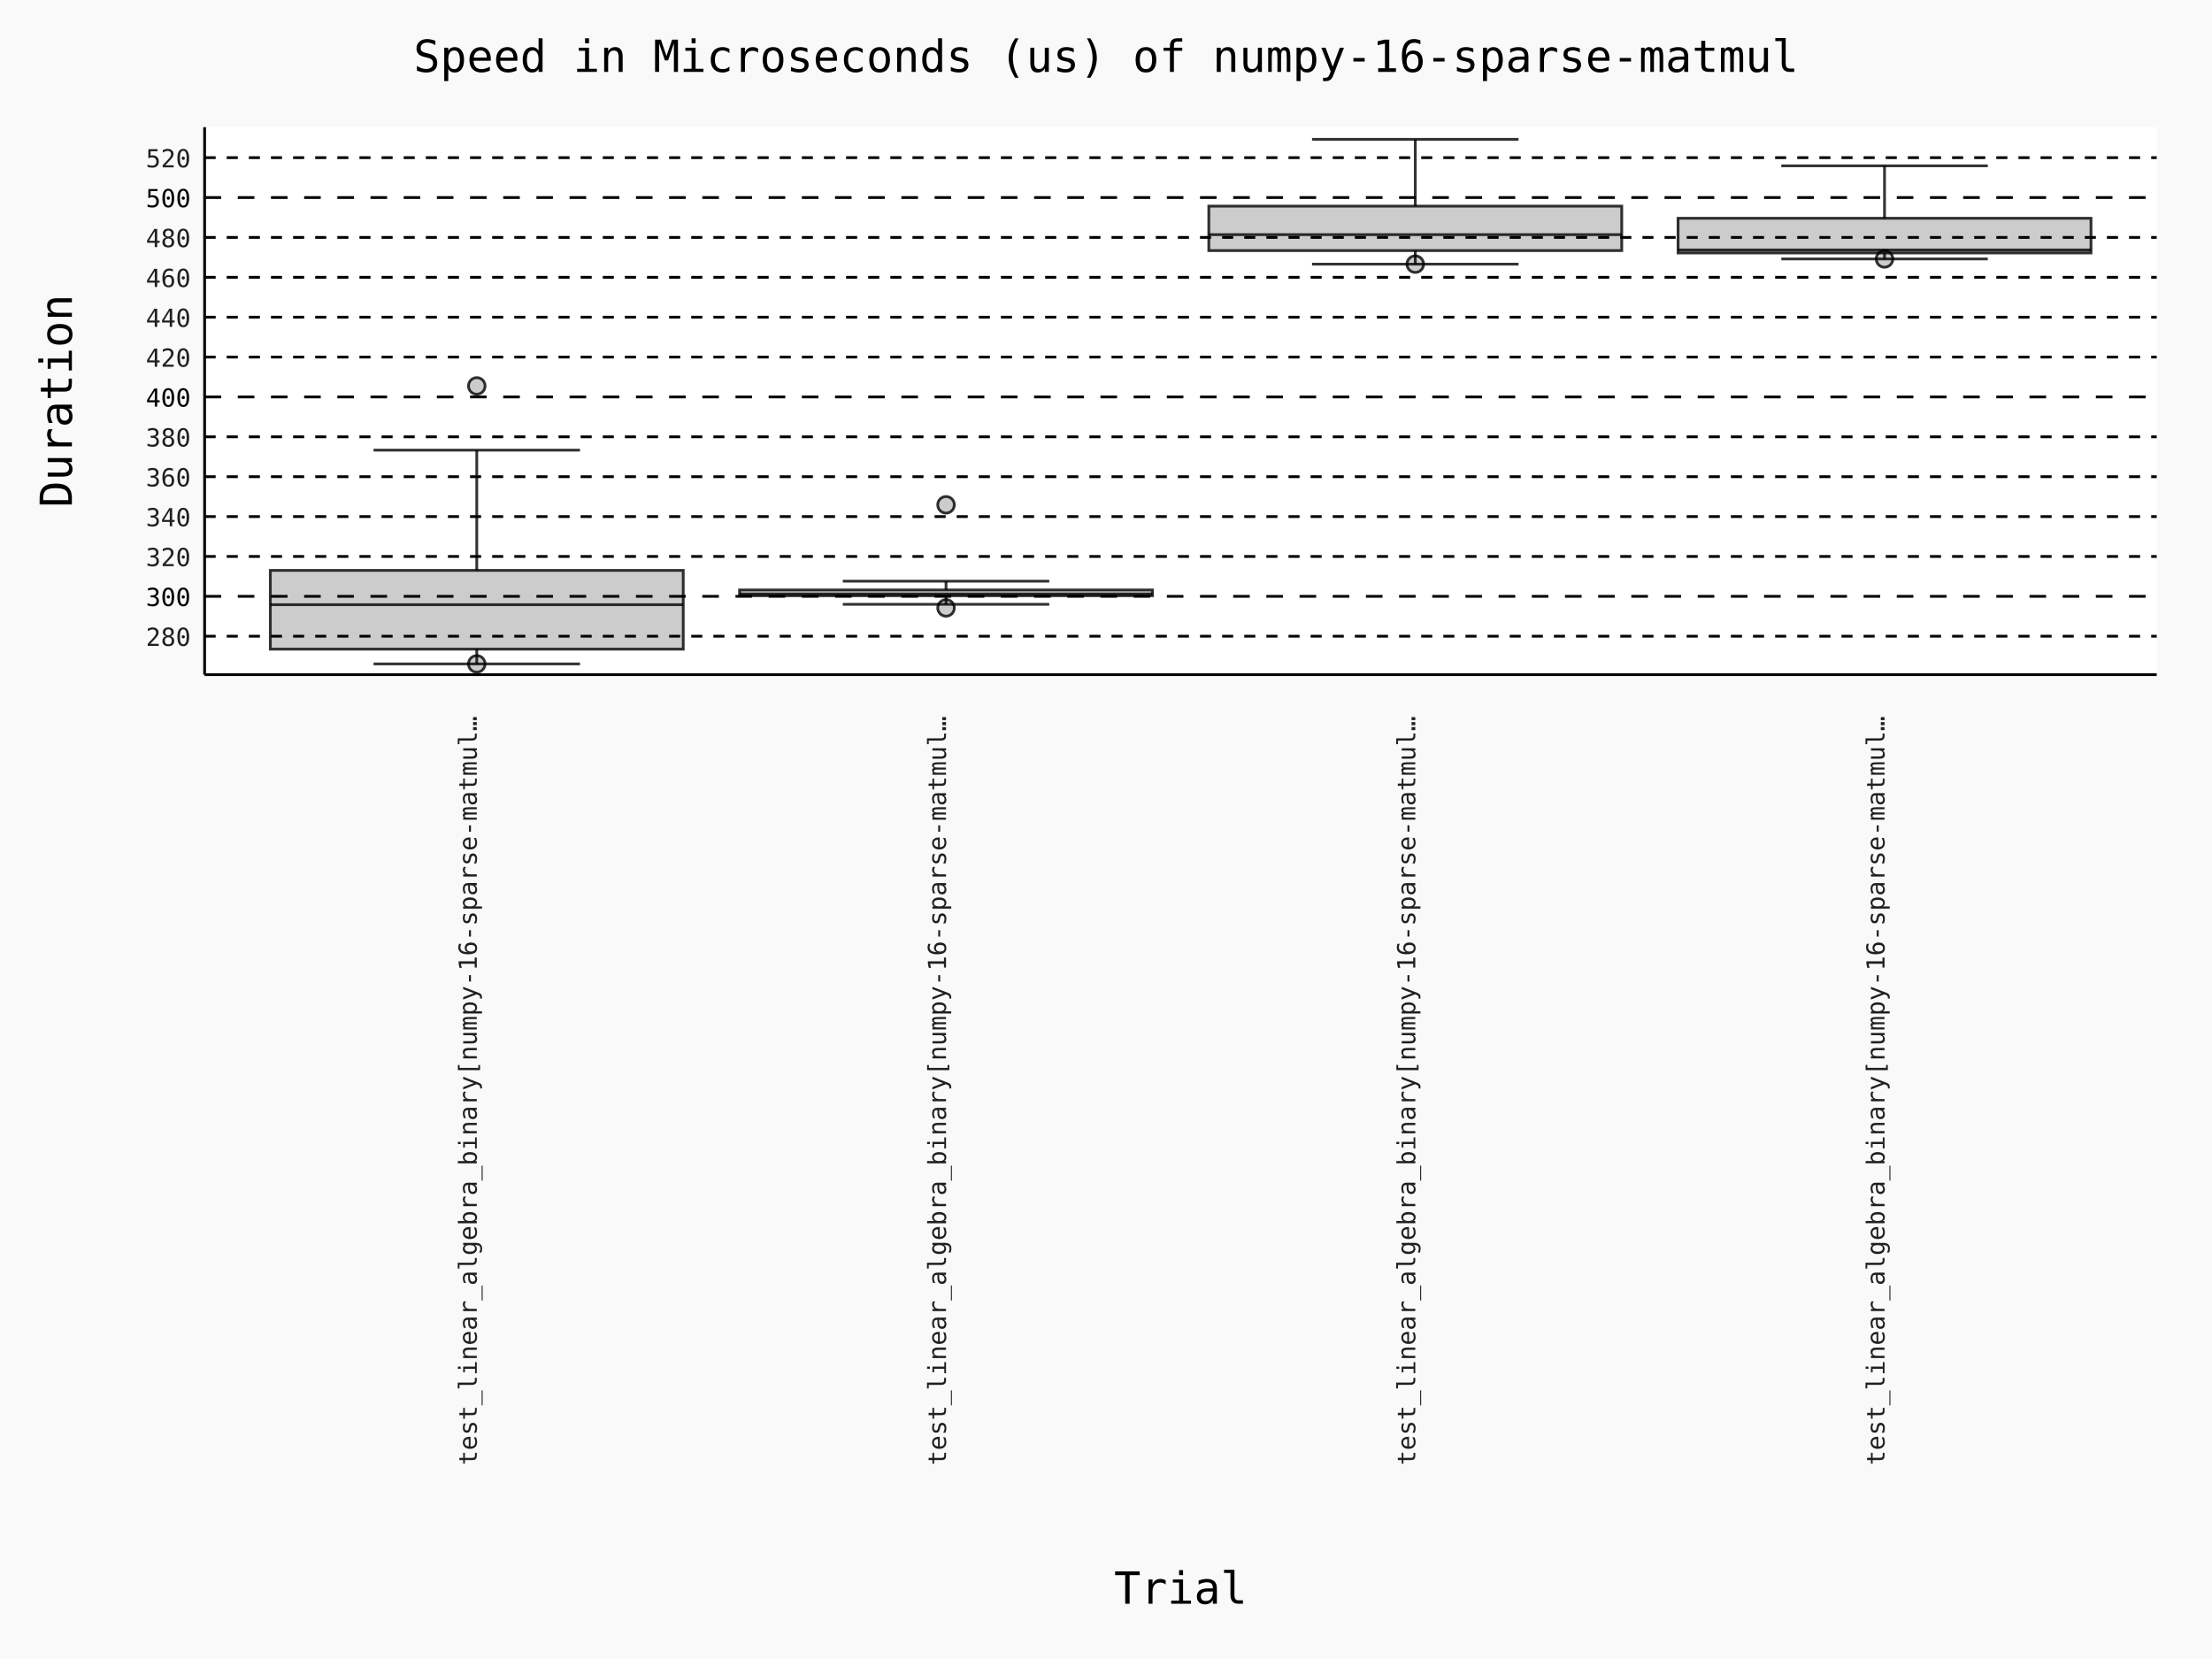
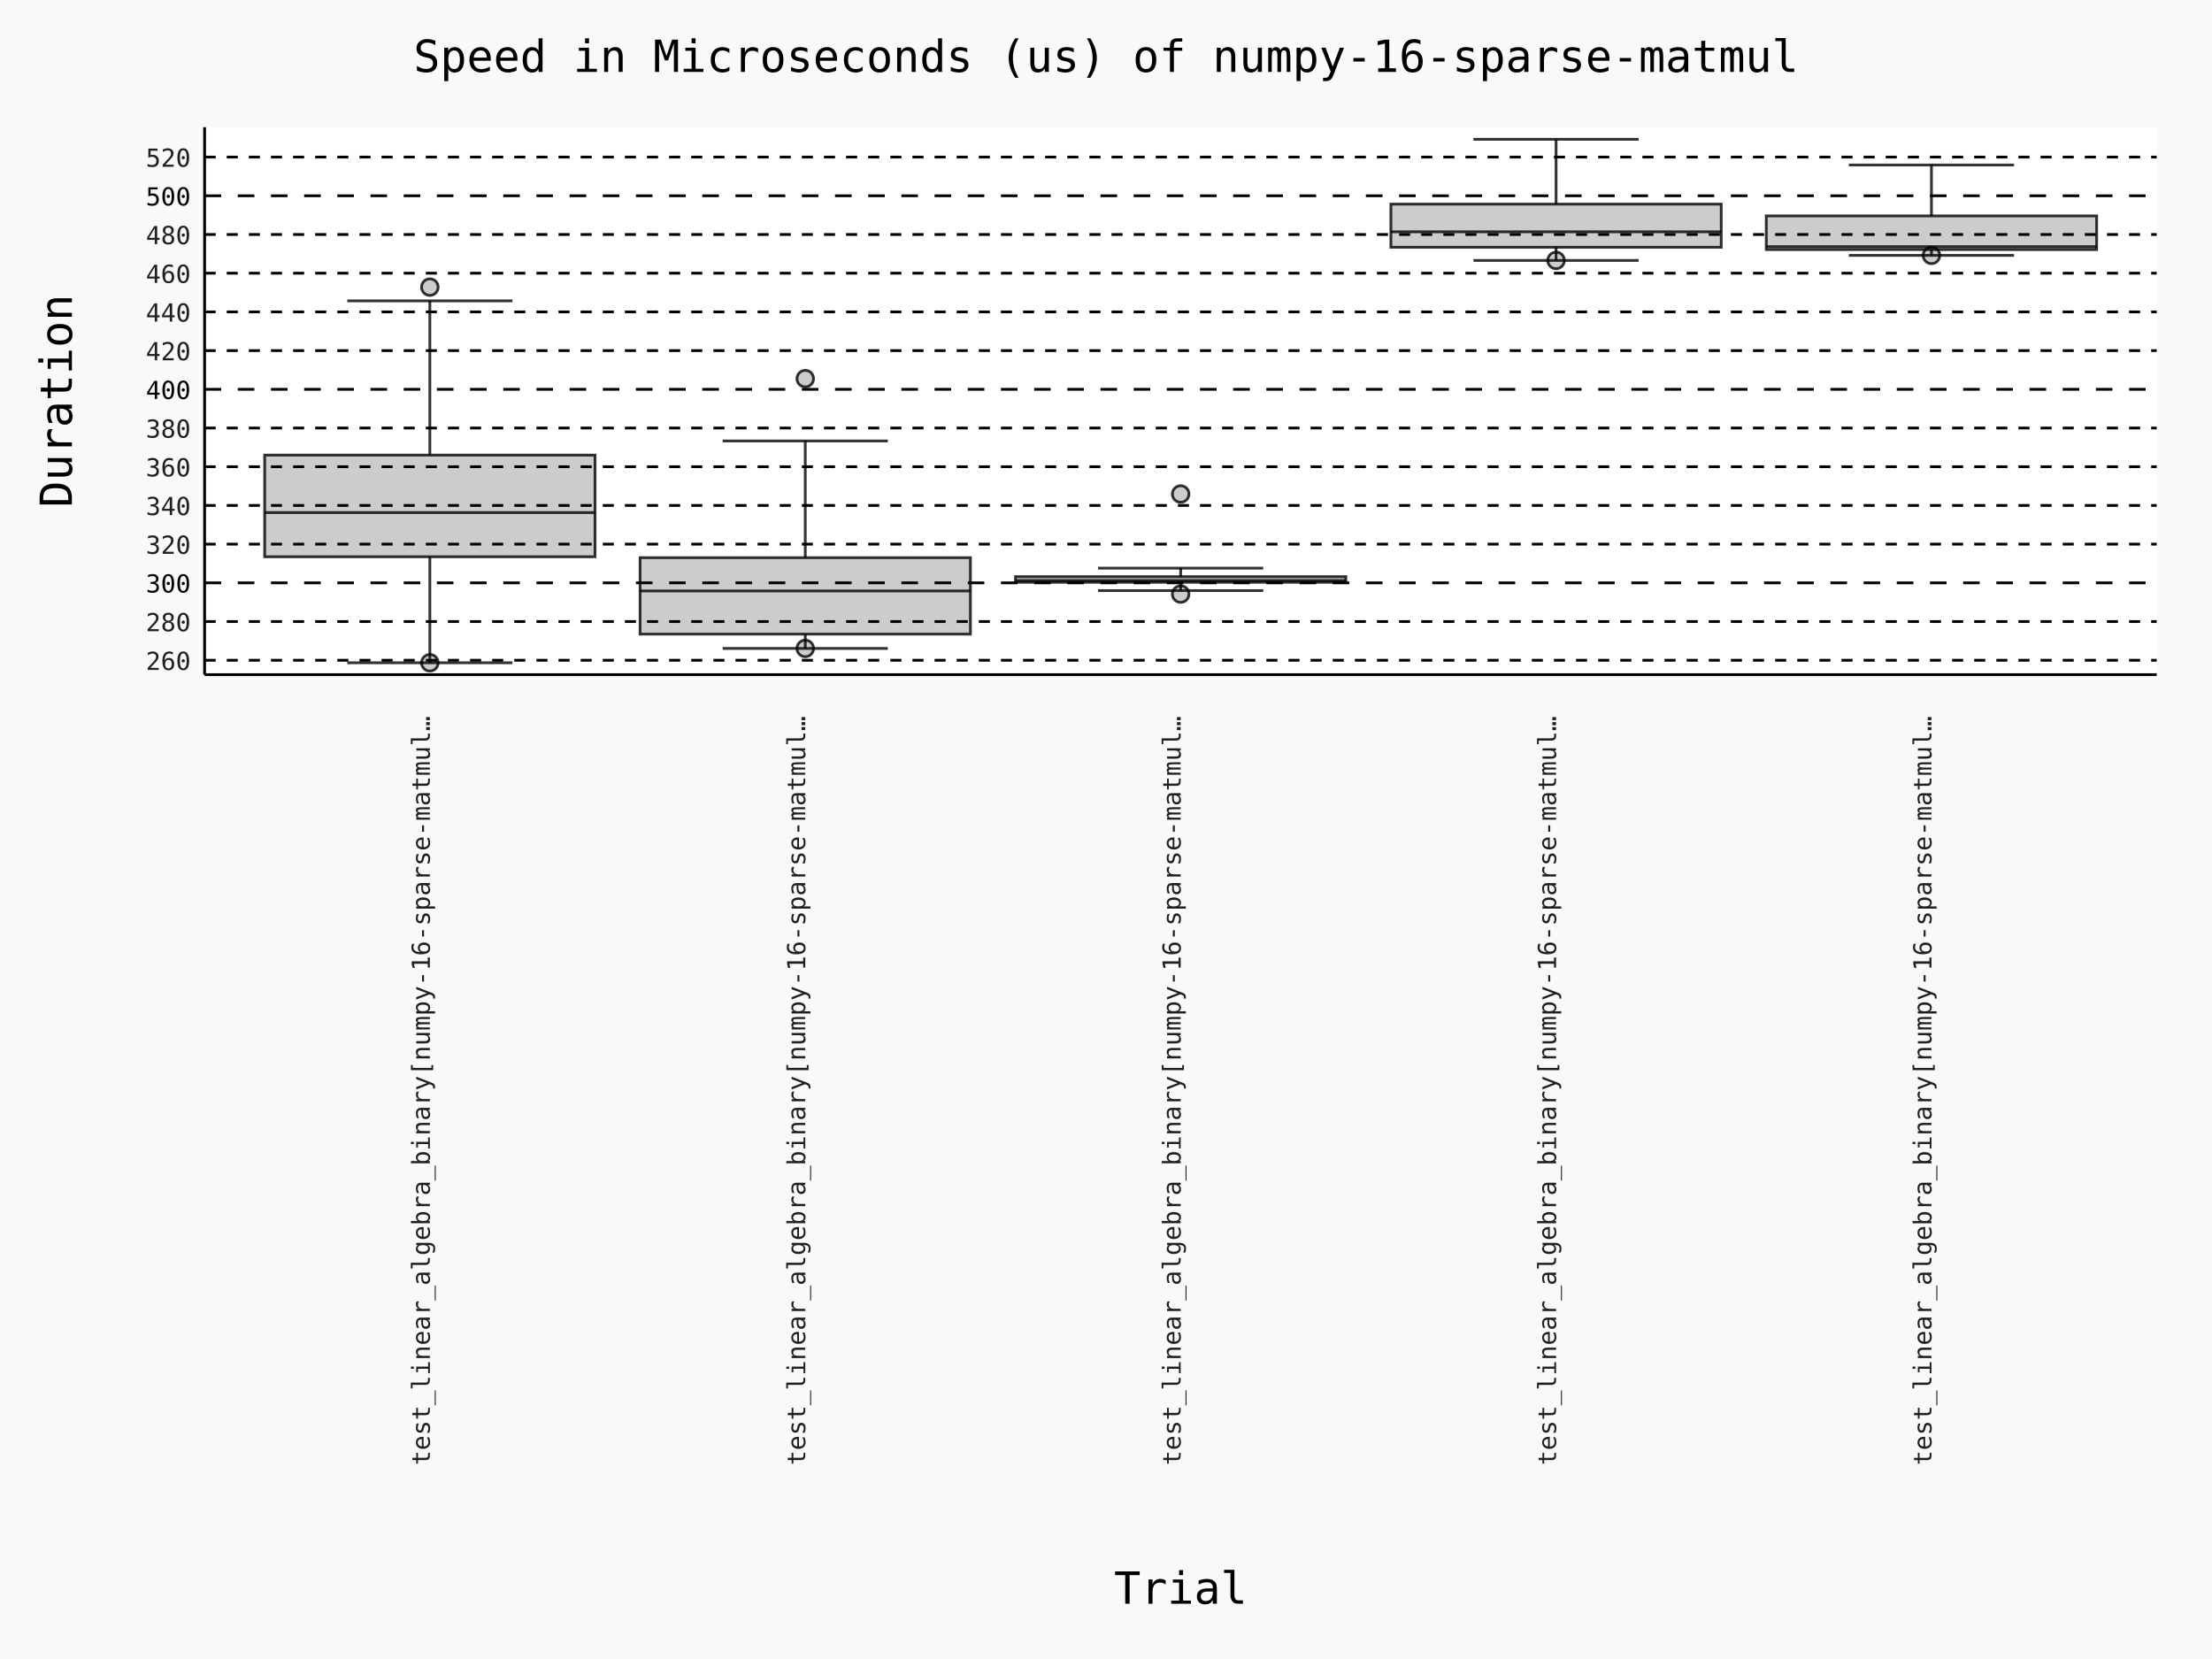
- <svg xmlns="http://www.w3.org/2000/svg" id="chart-6756fa02-0b34-4832-a4de-61869c123d2d" class="pygal-chart" viewBox="0 0 800 600">
+ <svg xmlns="http://www.w3.org/2000/svg" id="chart-9585250b-1cc8-4f25-856e-4c60c0c4bf2e" class="pygal-chart" viewBox="0 0 800 600">
  <defs>
-     <style type="text/css">#chart-6756fa02-0b34-4832-a4de-61869c123d2d{-webkit-user-select:none;-webkit-font-smoothing:antialiased;font-family:Consolas,"Deja Vu Sans Mono","Bitstream Vera Sans Mono","Courier New",monospace}#chart-6756fa02-0b34-4832-a4de-61869c123d2d .title{font-family:Consolas,"Deja Vu Sans Mono","Bitstream Vera Sans Mono","Courier New",monospace;font-size:16px}#chart-6756fa02-0b34-4832-a4de-61869c123d2d .legends .legend text{font-family:Consolas,"Deja Vu Sans Mono","Bitstream Vera Sans Mono","Courier New",monospace;font-size:14px}#chart-6756fa02-0b34-4832-a4de-61869c123d2d .axis text{font-family:Consolas,"Deja Vu Sans Mono","Bitstream Vera Sans Mono","Courier New",monospace;font-size:10px}#chart-6756fa02-0b34-4832-a4de-61869c123d2d .axis text.major{font-family:Consolas,"Deja Vu Sans Mono","Bitstream Vera Sans Mono","Courier New",monospace;font-size:10px}#chart-6756fa02-0b34-4832-a4de-61869c123d2d .text-overlay text.value{font-family:Consolas,"Deja Vu Sans Mono","Bitstream Vera Sans Mono","Courier New",monospace;font-size:16px}#chart-6756fa02-0b34-4832-a4de-61869c123d2d .text-overlay text.label{font-family:Consolas,"Deja Vu Sans Mono","Bitstream Vera Sans Mono","Courier New",monospace;font-size:10px}#chart-6756fa02-0b34-4832-a4de-61869c123d2d .tooltip{font-family:Consolas,"Deja Vu Sans Mono","Bitstream Vera Sans Mono","Courier New",monospace;font-size:14px}#chart-6756fa02-0b34-4832-a4de-61869c123d2d text.no_data{font-family:Consolas,"Deja Vu Sans Mono","Bitstream Vera Sans Mono","Courier New",monospace;font-size:64px}
- #chart-6756fa02-0b34-4832-a4de-61869c123d2d{background-color:rgba(249,249,249,1)}#chart-6756fa02-0b34-4832-a4de-61869c123d2d path,#chart-6756fa02-0b34-4832-a4de-61869c123d2d line,#chart-6756fa02-0b34-4832-a4de-61869c123d2d rect,#chart-6756fa02-0b34-4832-a4de-61869c123d2d circle{-webkit-transition:150ms;-moz-transition:150ms;transition:150ms}#chart-6756fa02-0b34-4832-a4de-61869c123d2d .graph &gt; .background{fill:rgba(249,249,249,1)}#chart-6756fa02-0b34-4832-a4de-61869c123d2d .plot &gt; .background{fill:rgba(255,255,255,1)}#chart-6756fa02-0b34-4832-a4de-61869c123d2d .graph{fill:rgba(0,0,0,.87)}#chart-6756fa02-0b34-4832-a4de-61869c123d2d text.no_data{fill:rgba(0,0,0,1)}#chart-6756fa02-0b34-4832-a4de-61869c123d2d .title{fill:rgba(0,0,0,1)}#chart-6756fa02-0b34-4832-a4de-61869c123d2d .legends .legend text{fill:rgba(0,0,0,.87)}#chart-6756fa02-0b34-4832-a4de-61869c123d2d .legends .legend:hover text{fill:rgba(0,0,0,1)}#chart-6756fa02-0b34-4832-a4de-61869c123d2d .axis .line{stroke:rgba(0,0,0,1)}#chart-6756fa02-0b34-4832-a4de-61869c123d2d .axis .guide.line{stroke:rgba(0,0,0,.54)}#chart-6756fa02-0b34-4832-a4de-61869c123d2d .axis .major.line{stroke:rgba(0,0,0,.87)}#chart-6756fa02-0b34-4832-a4de-61869c123d2d .axis text.major{fill:rgba(0,0,0,1)}#chart-6756fa02-0b34-4832-a4de-61869c123d2d .axis.y .guides:hover .guide.line,#chart-6756fa02-0b34-4832-a4de-61869c123d2d .line-graph .axis.x .guides:hover .guide.line,#chart-6756fa02-0b34-4832-a4de-61869c123d2d .stackedline-graph .axis.x .guides:hover .guide.line,#chart-6756fa02-0b34-4832-a4de-61869c123d2d .xy-graph .axis.x .guides:hover .guide.line{stroke:rgba(0,0,0,1)}#chart-6756fa02-0b34-4832-a4de-61869c123d2d .axis .guides:hover text{fill:rgba(0,0,0,1)}#chart-6756fa02-0b34-4832-a4de-61869c123d2d .reactive{fill-opacity:.7;stroke-opacity:.8;stroke-width:1}#chart-6756fa02-0b34-4832-a4de-61869c123d2d .ci{stroke:rgba(0,0,0,.87)}#chart-6756fa02-0b34-4832-a4de-61869c123d2d .reactive.active,#chart-6756fa02-0b34-4832-a4de-61869c123d2d .active .reactive{fill-opacity:.8;stroke-opacity:.9;stroke-width:4}#chart-6756fa02-0b34-4832-a4de-61869c123d2d .ci .reactive.active{stroke-width:1.5}#chart-6756fa02-0b34-4832-a4de-61869c123d2d .series text{fill:rgba(0,0,0,1)}#chart-6756fa02-0b34-4832-a4de-61869c123d2d .tooltip rect{fill:rgba(255,255,255,1);stroke:rgba(0,0,0,1);-webkit-transition:opacity 150ms;-moz-transition:opacity 150ms;transition:opacity 150ms}#chart-6756fa02-0b34-4832-a4de-61869c123d2d .tooltip .label{fill:rgba(0,0,0,.87)}#chart-6756fa02-0b34-4832-a4de-61869c123d2d .tooltip .label{fill:rgba(0,0,0,.87)}#chart-6756fa02-0b34-4832-a4de-61869c123d2d .tooltip .legend{font-size:.8em;fill:rgba(0,0,0,.54)}#chart-6756fa02-0b34-4832-a4de-61869c123d2d .tooltip .x_label{font-size:.6em;fill:rgba(0,0,0,1)}#chart-6756fa02-0b34-4832-a4de-61869c123d2d .tooltip .xlink{font-size:.5em;text-decoration:underline}#chart-6756fa02-0b34-4832-a4de-61869c123d2d .tooltip .value{font-size:1.5em}#chart-6756fa02-0b34-4832-a4de-61869c123d2d .bound{font-size:.5em}#chart-6756fa02-0b34-4832-a4de-61869c123d2d .max-value{font-size:.75em;fill:rgba(0,0,0,.54)}#chart-6756fa02-0b34-4832-a4de-61869c123d2d .map-element{fill:rgba(255,255,255,1);stroke:rgba(0,0,0,.54) !important}#chart-6756fa02-0b34-4832-a4de-61869c123d2d .map-element .reactive{fill-opacity:inherit;stroke-opacity:inherit}#chart-6756fa02-0b34-4832-a4de-61869c123d2d .color-0,#chart-6756fa02-0b34-4832-a4de-61869c123d2d .color-0 a:visited{stroke:#000000;fill:#000000}#chart-6756fa02-0b34-4832-a4de-61869c123d2d .color-1,#chart-6756fa02-0b34-4832-a4de-61869c123d2d .color-1 a:visited{stroke:#000000;fill:#000000}#chart-6756fa02-0b34-4832-a4de-61869c123d2d .color-2,#chart-6756fa02-0b34-4832-a4de-61869c123d2d .color-2 a:visited{stroke:#000000;fill:#000000}#chart-6756fa02-0b34-4832-a4de-61869c123d2d .color-3,#chart-6756fa02-0b34-4832-a4de-61869c123d2d .color-3 a:visited{stroke:#000000;fill:#000000}#chart-6756fa02-0b34-4832-a4de-61869c123d2d .text-overlay .color-0 text{fill:white}#chart-6756fa02-0b34-4832-a4de-61869c123d2d .text-overlay .color-1 text{fill:white}#chart-6756fa02-0b34-4832-a4de-61869c123d2d .text-overlay .color-2 text{fill:white}#chart-6756fa02-0b34-4832-a4de-61869c123d2d .text-overlay .color-3 text{fill:white}
- #chart-6756fa02-0b34-4832-a4de-61869c123d2d text.no_data{text-anchor:middle}#chart-6756fa02-0b34-4832-a4de-61869c123d2d .guide.line{fill:none}#chart-6756fa02-0b34-4832-a4de-61869c123d2d .centered{text-anchor:middle}#chart-6756fa02-0b34-4832-a4de-61869c123d2d .title{text-anchor:middle}#chart-6756fa02-0b34-4832-a4de-61869c123d2d .legends .legend text{fill-opacity:1}#chart-6756fa02-0b34-4832-a4de-61869c123d2d .axis.x text{text-anchor:middle}#chart-6756fa02-0b34-4832-a4de-61869c123d2d .axis.x:not(.web) text[transform]{text-anchor:start}#chart-6756fa02-0b34-4832-a4de-61869c123d2d .axis.x:not(.web) text[transform].backwards{text-anchor:end}#chart-6756fa02-0b34-4832-a4de-61869c123d2d .axis.y text{text-anchor:end}#chart-6756fa02-0b34-4832-a4de-61869c123d2d .axis.y text[transform].backwards{text-anchor:start}#chart-6756fa02-0b34-4832-a4de-61869c123d2d .axis.y2 text{text-anchor:start}#chart-6756fa02-0b34-4832-a4de-61869c123d2d .axis.y2 text[transform].backwards{text-anchor:end}#chart-6756fa02-0b34-4832-a4de-61869c123d2d .axis .guide.line{stroke-dasharray:4,4;stroke:black}#chart-6756fa02-0b34-4832-a4de-61869c123d2d .axis .major.guide.line{stroke-dasharray:6,6;stroke:black}#chart-6756fa02-0b34-4832-a4de-61869c123d2d .horizontal .axis.y .guide.line,#chart-6756fa02-0b34-4832-a4de-61869c123d2d .horizontal .axis.y2 .guide.line,#chart-6756fa02-0b34-4832-a4de-61869c123d2d .vertical .axis.x .guide.line{opacity:0}#chart-6756fa02-0b34-4832-a4de-61869c123d2d .horizontal .axis.always_show .guide.line,#chart-6756fa02-0b34-4832-a4de-61869c123d2d .vertical .axis.always_show .guide.line{opacity:1 !important}#chart-6756fa02-0b34-4832-a4de-61869c123d2d .axis.y .guides:hover .guide.line,#chart-6756fa02-0b34-4832-a4de-61869c123d2d .axis.y2 .guides:hover .guide.line,#chart-6756fa02-0b34-4832-a4de-61869c123d2d .axis.x .guides:hover .guide.line{opacity:1}#chart-6756fa02-0b34-4832-a4de-61869c123d2d .axis .guides:hover text{opacity:1}#chart-6756fa02-0b34-4832-a4de-61869c123d2d .nofill{fill:none}#chart-6756fa02-0b34-4832-a4de-61869c123d2d .subtle-fill{fill-opacity:.2}#chart-6756fa02-0b34-4832-a4de-61869c123d2d .dot{stroke-width:1px;fill-opacity:1;stroke-opacity:1}#chart-6756fa02-0b34-4832-a4de-61869c123d2d .dot.active{stroke-width:5px}#chart-6756fa02-0b34-4832-a4de-61869c123d2d .dot.negative{fill:transparent}#chart-6756fa02-0b34-4832-a4de-61869c123d2d text,#chart-6756fa02-0b34-4832-a4de-61869c123d2d tspan{stroke:none !important}#chart-6756fa02-0b34-4832-a4de-61869c123d2d .series text.active{opacity:1}#chart-6756fa02-0b34-4832-a4de-61869c123d2d .tooltip rect{fill-opacity:.95;stroke-width:.5}#chart-6756fa02-0b34-4832-a4de-61869c123d2d .tooltip text{fill-opacity:1}#chart-6756fa02-0b34-4832-a4de-61869c123d2d .showable{visibility:hidden}#chart-6756fa02-0b34-4832-a4de-61869c123d2d .showable.shown{visibility:visible}#chart-6756fa02-0b34-4832-a4de-61869c123d2d .gauge-background{fill:rgba(229,229,229,1);stroke:none}#chart-6756fa02-0b34-4832-a4de-61869c123d2d .bg-lines{stroke:rgba(249,249,249,1);stroke-width:2px}
+     <style type="text/css">#chart-9585250b-1cc8-4f25-856e-4c60c0c4bf2e{-webkit-user-select:none;-webkit-font-smoothing:antialiased;font-family:Consolas,"Deja Vu Sans Mono","Bitstream Vera Sans Mono","Courier New",monospace}#chart-9585250b-1cc8-4f25-856e-4c60c0c4bf2e .title{font-family:Consolas,"Deja Vu Sans Mono","Bitstream Vera Sans Mono","Courier New",monospace;font-size:16px}#chart-9585250b-1cc8-4f25-856e-4c60c0c4bf2e .legends .legend text{font-family:Consolas,"Deja Vu Sans Mono","Bitstream Vera Sans Mono","Courier New",monospace;font-size:14px}#chart-9585250b-1cc8-4f25-856e-4c60c0c4bf2e .axis text{font-family:Consolas,"Deja Vu Sans Mono","Bitstream Vera Sans Mono","Courier New",monospace;font-size:10px}#chart-9585250b-1cc8-4f25-856e-4c60c0c4bf2e .axis text.major{font-family:Consolas,"Deja Vu Sans Mono","Bitstream Vera Sans Mono","Courier New",monospace;font-size:10px}#chart-9585250b-1cc8-4f25-856e-4c60c0c4bf2e .text-overlay text.value{font-family:Consolas,"Deja Vu Sans Mono","Bitstream Vera Sans Mono","Courier New",monospace;font-size:16px}#chart-9585250b-1cc8-4f25-856e-4c60c0c4bf2e .text-overlay text.label{font-family:Consolas,"Deja Vu Sans Mono","Bitstream Vera Sans Mono","Courier New",monospace;font-size:10px}#chart-9585250b-1cc8-4f25-856e-4c60c0c4bf2e .tooltip{font-family:Consolas,"Deja Vu Sans Mono","Bitstream Vera Sans Mono","Courier New",monospace;font-size:14px}#chart-9585250b-1cc8-4f25-856e-4c60c0c4bf2e text.no_data{font-family:Consolas,"Deja Vu Sans Mono","Bitstream Vera Sans Mono","Courier New",monospace;font-size:64px}
+ #chart-9585250b-1cc8-4f25-856e-4c60c0c4bf2e{background-color:rgba(249,249,249,1)}#chart-9585250b-1cc8-4f25-856e-4c60c0c4bf2e path,#chart-9585250b-1cc8-4f25-856e-4c60c0c4bf2e line,#chart-9585250b-1cc8-4f25-856e-4c60c0c4bf2e rect,#chart-9585250b-1cc8-4f25-856e-4c60c0c4bf2e circle{-webkit-transition:150ms;-moz-transition:150ms;transition:150ms}#chart-9585250b-1cc8-4f25-856e-4c60c0c4bf2e .graph &gt; .background{fill:rgba(249,249,249,1)}#chart-9585250b-1cc8-4f25-856e-4c60c0c4bf2e .plot &gt; .background{fill:rgba(255,255,255,1)}#chart-9585250b-1cc8-4f25-856e-4c60c0c4bf2e .graph{fill:rgba(0,0,0,.87)}#chart-9585250b-1cc8-4f25-856e-4c60c0c4bf2e text.no_data{fill:rgba(0,0,0,1)}#chart-9585250b-1cc8-4f25-856e-4c60c0c4bf2e .title{fill:rgba(0,0,0,1)}#chart-9585250b-1cc8-4f25-856e-4c60c0c4bf2e .legends .legend text{fill:rgba(0,0,0,.87)}#chart-9585250b-1cc8-4f25-856e-4c60c0c4bf2e .legends .legend:hover text{fill:rgba(0,0,0,1)}#chart-9585250b-1cc8-4f25-856e-4c60c0c4bf2e .axis .line{stroke:rgba(0,0,0,1)}#chart-9585250b-1cc8-4f25-856e-4c60c0c4bf2e .axis .guide.line{stroke:rgba(0,0,0,.54)}#chart-9585250b-1cc8-4f25-856e-4c60c0c4bf2e .axis .major.line{stroke:rgba(0,0,0,.87)}#chart-9585250b-1cc8-4f25-856e-4c60c0c4bf2e .axis text.major{fill:rgba(0,0,0,1)}#chart-9585250b-1cc8-4f25-856e-4c60c0c4bf2e .axis.y .guides:hover .guide.line,#chart-9585250b-1cc8-4f25-856e-4c60c0c4bf2e .line-graph .axis.x .guides:hover .guide.line,#chart-9585250b-1cc8-4f25-856e-4c60c0c4bf2e .stackedline-graph .axis.x .guides:hover .guide.line,#chart-9585250b-1cc8-4f25-856e-4c60c0c4bf2e .xy-graph .axis.x .guides:hover .guide.line{stroke:rgba(0,0,0,1)}#chart-9585250b-1cc8-4f25-856e-4c60c0c4bf2e .axis .guides:hover text{fill:rgba(0,0,0,1)}#chart-9585250b-1cc8-4f25-856e-4c60c0c4bf2e .reactive{fill-opacity:.7;stroke-opacity:.8;stroke-width:1}#chart-9585250b-1cc8-4f25-856e-4c60c0c4bf2e .ci{stroke:rgba(0,0,0,.87)}#chart-9585250b-1cc8-4f25-856e-4c60c0c4bf2e .reactive.active,#chart-9585250b-1cc8-4f25-856e-4c60c0c4bf2e .active .reactive{fill-opacity:.8;stroke-opacity:.9;stroke-width:4}#chart-9585250b-1cc8-4f25-856e-4c60c0c4bf2e .ci .reactive.active{stroke-width:1.5}#chart-9585250b-1cc8-4f25-856e-4c60c0c4bf2e .series text{fill:rgba(0,0,0,1)}#chart-9585250b-1cc8-4f25-856e-4c60c0c4bf2e .tooltip rect{fill:rgba(255,255,255,1);stroke:rgba(0,0,0,1);-webkit-transition:opacity 150ms;-moz-transition:opacity 150ms;transition:opacity 150ms}#chart-9585250b-1cc8-4f25-856e-4c60c0c4bf2e .tooltip .label{fill:rgba(0,0,0,.87)}#chart-9585250b-1cc8-4f25-856e-4c60c0c4bf2e .tooltip .label{fill:rgba(0,0,0,.87)}#chart-9585250b-1cc8-4f25-856e-4c60c0c4bf2e .tooltip .legend{font-size:.8em;fill:rgba(0,0,0,.54)}#chart-9585250b-1cc8-4f25-856e-4c60c0c4bf2e .tooltip .x_label{font-size:.6em;fill:rgba(0,0,0,1)}#chart-9585250b-1cc8-4f25-856e-4c60c0c4bf2e .tooltip .xlink{font-size:.5em;text-decoration:underline}#chart-9585250b-1cc8-4f25-856e-4c60c0c4bf2e .tooltip .value{font-size:1.5em}#chart-9585250b-1cc8-4f25-856e-4c60c0c4bf2e .bound{font-size:.5em}#chart-9585250b-1cc8-4f25-856e-4c60c0c4bf2e .max-value{font-size:.75em;fill:rgba(0,0,0,.54)}#chart-9585250b-1cc8-4f25-856e-4c60c0c4bf2e .map-element{fill:rgba(255,255,255,1);stroke:rgba(0,0,0,.54) !important}#chart-9585250b-1cc8-4f25-856e-4c60c0c4bf2e .map-element .reactive{fill-opacity:inherit;stroke-opacity:inherit}#chart-9585250b-1cc8-4f25-856e-4c60c0c4bf2e .color-0,#chart-9585250b-1cc8-4f25-856e-4c60c0c4bf2e .color-0 a:visited{stroke:#000000;fill:#000000}#chart-9585250b-1cc8-4f25-856e-4c60c0c4bf2e .color-1,#chart-9585250b-1cc8-4f25-856e-4c60c0c4bf2e .color-1 a:visited{stroke:#000000;fill:#000000}#chart-9585250b-1cc8-4f25-856e-4c60c0c4bf2e .color-2,#chart-9585250b-1cc8-4f25-856e-4c60c0c4bf2e .color-2 a:visited{stroke:#000000;fill:#000000}#chart-9585250b-1cc8-4f25-856e-4c60c0c4bf2e .color-3,#chart-9585250b-1cc8-4f25-856e-4c60c0c4bf2e .color-3 a:visited{stroke:#000000;fill:#000000}#chart-9585250b-1cc8-4f25-856e-4c60c0c4bf2e .color-4,#chart-9585250b-1cc8-4f25-856e-4c60c0c4bf2e .color-4 a:visited{stroke:#000000;fill:#000000}#chart-9585250b-1cc8-4f25-856e-4c60c0c4bf2e .text-overlay .color-0 text{fill:white}#chart-9585250b-1cc8-4f25-856e-4c60c0c4bf2e .text-overlay .color-1 text{fill:white}#chart-9585250b-1cc8-4f25-856e-4c60c0c4bf2e .text-overlay .color-2 text{fill:white}#chart-9585250b-1cc8-4f25-856e-4c60c0c4bf2e .text-overlay .color-3 text{fill:white}#chart-9585250b-1cc8-4f25-856e-4c60c0c4bf2e .text-overlay .color-4 text{fill:white}
+ #chart-9585250b-1cc8-4f25-856e-4c60c0c4bf2e text.no_data{text-anchor:middle}#chart-9585250b-1cc8-4f25-856e-4c60c0c4bf2e .guide.line{fill:none}#chart-9585250b-1cc8-4f25-856e-4c60c0c4bf2e .centered{text-anchor:middle}#chart-9585250b-1cc8-4f25-856e-4c60c0c4bf2e .title{text-anchor:middle}#chart-9585250b-1cc8-4f25-856e-4c60c0c4bf2e .legends .legend text{fill-opacity:1}#chart-9585250b-1cc8-4f25-856e-4c60c0c4bf2e .axis.x text{text-anchor:middle}#chart-9585250b-1cc8-4f25-856e-4c60c0c4bf2e .axis.x:not(.web) text[transform]{text-anchor:start}#chart-9585250b-1cc8-4f25-856e-4c60c0c4bf2e .axis.x:not(.web) text[transform].backwards{text-anchor:end}#chart-9585250b-1cc8-4f25-856e-4c60c0c4bf2e .axis.y text{text-anchor:end}#chart-9585250b-1cc8-4f25-856e-4c60c0c4bf2e .axis.y text[transform].backwards{text-anchor:start}#chart-9585250b-1cc8-4f25-856e-4c60c0c4bf2e .axis.y2 text{text-anchor:start}#chart-9585250b-1cc8-4f25-856e-4c60c0c4bf2e .axis.y2 text[transform].backwards{text-anchor:end}#chart-9585250b-1cc8-4f25-856e-4c60c0c4bf2e .axis .guide.line{stroke-dasharray:4,4;stroke:black}#chart-9585250b-1cc8-4f25-856e-4c60c0c4bf2e .axis .major.guide.line{stroke-dasharray:6,6;stroke:black}#chart-9585250b-1cc8-4f25-856e-4c60c0c4bf2e .horizontal .axis.y .guide.line,#chart-9585250b-1cc8-4f25-856e-4c60c0c4bf2e .horizontal .axis.y2 .guide.line,#chart-9585250b-1cc8-4f25-856e-4c60c0c4bf2e .vertical .axis.x .guide.line{opacity:0}#chart-9585250b-1cc8-4f25-856e-4c60c0c4bf2e .horizontal .axis.always_show .guide.line,#chart-9585250b-1cc8-4f25-856e-4c60c0c4bf2e .vertical .axis.always_show .guide.line{opacity:1 !important}#chart-9585250b-1cc8-4f25-856e-4c60c0c4bf2e .axis.y .guides:hover .guide.line,#chart-9585250b-1cc8-4f25-856e-4c60c0c4bf2e .axis.y2 .guides:hover .guide.line,#chart-9585250b-1cc8-4f25-856e-4c60c0c4bf2e .axis.x .guides:hover .guide.line{opacity:1}#chart-9585250b-1cc8-4f25-856e-4c60c0c4bf2e .axis .guides:hover text{opacity:1}#chart-9585250b-1cc8-4f25-856e-4c60c0c4bf2e .nofill{fill:none}#chart-9585250b-1cc8-4f25-856e-4c60c0c4bf2e .subtle-fill{fill-opacity:.2}#chart-9585250b-1cc8-4f25-856e-4c60c0c4bf2e .dot{stroke-width:1px;fill-opacity:1;stroke-opacity:1}#chart-9585250b-1cc8-4f25-856e-4c60c0c4bf2e .dot.active{stroke-width:5px}#chart-9585250b-1cc8-4f25-856e-4c60c0c4bf2e .dot.negative{fill:transparent}#chart-9585250b-1cc8-4f25-856e-4c60c0c4bf2e text,#chart-9585250b-1cc8-4f25-856e-4c60c0c4bf2e tspan{stroke:none !important}#chart-9585250b-1cc8-4f25-856e-4c60c0c4bf2e .series text.active{opacity:1}#chart-9585250b-1cc8-4f25-856e-4c60c0c4bf2e .tooltip rect{fill-opacity:.95;stroke-width:.5}#chart-9585250b-1cc8-4f25-856e-4c60c0c4bf2e .tooltip text{fill-opacity:1}#chart-9585250b-1cc8-4f25-856e-4c60c0c4bf2e .showable{visibility:hidden}#chart-9585250b-1cc8-4f25-856e-4c60c0c4bf2e .showable.shown{visibility:visible}#chart-9585250b-1cc8-4f25-856e-4c60c0c4bf2e .gauge-background{fill:rgba(229,229,229,1);stroke:none}#chart-9585250b-1cc8-4f25-856e-4c60c0c4bf2e .bg-lines{stroke:rgba(249,249,249,1);stroke-width:2px}
.tooltip .value{font-size:1em !important}.axis text{font-size:9px !important}</style>
  </defs>
  <g class="graph custombox-graph vertical">
    <rect x="0" y="0" width="800" height="600" class="background" />
    <g transform="translate(74, 46)" class="plot">
      <rect x="0" y="0" width="706.0" height="198.0" class="background" />
      <g class="axis y always_show">
        <path d="M0 198 h706" class="line" />
        <g class="guides">
-           <path d="M0 184.096 h706" class="guide line" />
-           <text x="-5" y="187.596" class="">280</text>
+           <path d="M0 192.792 h706" class="guide line" />
+           <text x="-5" y="196.292" class="">260</text>
        </g>
        <g class="guides">
-           <path d="M0 169.673 h706" class="major guide line" />
-           <text x="-5" y="173.173" class="major">300</text>
+           <path d="M0 178.794 h706" class="guide line" />
+           <text x="-5" y="182.294" class="">280</text>
        </g>
        <g class="guides">
-           <path d="M0 155.25 h706" class="guide line" />
-           <text x="-5" y="158.75" class="">320</text>
+           <path d="M0 164.795 h706" class="major guide line" />
+           <text x="-5" y="168.295" class="major">300</text>
        </g>
        <g class="guides">
-           <path d="M0 140.827 h706" class="guide line" />
-           <text x="-5" y="144.327" class="">340</text>
+           <path d="M0 150.796 h706" class="guide line" />
+           <text x="-5" y="154.296" class="">320</text>
        </g>
        <g class="guides">
-           <path d="M0 126.404 h706" class="guide line" />
-           <text x="-5" y="129.904" class="">360</text>
+           <path d="M0 136.797 h706" class="guide line" />
+           <text x="-5" y="140.297" class="">340</text>
        </g>
        <g class="guides">
-           <path d="M0 111.981 h706" class="guide line" />
-           <text x="-5" y="115.481" class="">380</text>
+           <path d="M0 122.798 h706" class="guide line" />
+           <text x="-5" y="126.298" class="">360</text>
        </g>
        <g class="guides">
-           <path d="M0 97.558 h706" class="major guide line" />
-           <text x="-5" y="101.058" class="major">400</text>
+           <path d="M0 108.799 h706" class="guide line" />
+           <text x="-5" y="112.299" class="">380</text>
        </g>
        <g class="guides">
-           <path d="M0 83.135 h706" class="guide line" />
-           <text x="-5" y="86.635" class="">420</text>
+           <path d="M0 94.8 h706" class="major guide line" />
+           <text x="-5" y="98.3" class="major">400</text>
        </g>
        <g class="guides">
-           <path d="M0 68.712 h706" class="guide line" />
-           <text x="-5" y="72.212" class="">440</text>
+           <path d="M0 80.801 h706" class="guide line" />
+           <text x="-5" y="84.301" class="">420</text>
        </g>
        <g class="guides">
-           <path d="M0 54.288 h706" class="guide line" />
-           <text x="-5" y="57.788" class="">460</text>
+           <path d="M0 66.803 h706" class="guide line" />
+           <text x="-5" y="70.303" class="">440</text>
        </g>
        <g class="guides">
-           <path d="M0 39.865 h706" class="guide line" />
-           <text x="-5" y="43.365" class="">480</text>
+           <path d="M0 52.804 h706" class="guide line" />
+           <text x="-5" y="56.304" class="">460</text>
        </g>
        <g class="guides">
-           <path d="M0 25.442 h706" class="major guide line" />
-           <text x="-5" y="28.942" class="major">500</text>
+           <path d="M0 38.805 h706" class="guide line" />
+           <text x="-5" y="42.305" class="">480</text>
        </g>
        <g class="guides">
-           <path d="M0 11.019 h706" class="guide line" />
-           <text x="-5" y="14.519" class="">520</text>
+           <path d="M0 24.806 h706" class="major guide line" />
+           <text x="-5" y="28.306" class="major">500</text>
+         </g>
+         <g class="guides">
+           <path d="M0 10.807 h706" class="guide line" />
+           <text x="-5" y="14.307" class="">520</text>
        </g>
      </g>
      <g class="axis x">
        <path d="M0 0 v198" class="line" />
        <g class="guides">
-           <path d="M98.433 0 v198" class="guide line" />
-           <text x="98.433" y="213.0" class="backwards" transform="rotate(270 98.43269 213)">test_linear_algebra_binary[numpy-16-sparse-matmul…</text>
+           <path d="M81.462 0 v198" class="guide line" />
+           <text x="81.462" y="213.0" class="backwards" transform="rotate(270 81.46154 213)">test_linear_algebra_binary[numpy-16-sparse-matmul…</text>
        </g>
        <g class="guides">
-           <path d="M268.144 0 v198" class="guide line" />
-           <text x="268.144" y="213.0" class="backwards" transform="rotate(270 268.1442 213)">test_linear_algebra_binary[numpy-16-sparse-matmul…</text>
+           <path d="M217.231 0 v198" class="guide line" />
+           <text x="217.231" y="213.0" class="backwards" transform="rotate(270 217.2308 213)">test_linear_algebra_binary[numpy-16-sparse-matmul…</text>
        </g>
        <g class="guides">
-           <path d="M437.856 0 v198" class="guide line" />
-           <text x="437.856" y="213.0" class="backwards" transform="rotate(270 437.8558 213)">test_linear_algebra_binary[numpy-16-sparse-matmul…</text>
+           <path d="M353 0 v198" class="guide line" />
+           <text x="353.0" y="213.0" class="backwards" transform="rotate(270 353 213)">test_linear_algebra_binary[numpy-16-sparse-matmul…</text>
        </g>
        <g class="guides">
-           <path d="M607.567 0 v198" class="guide line" />
-           <text x="607.567" y="213.0" class="backwards" transform="rotate(270 607.5673 213)">test_linear_algebra_binary[numpy-16-sparse-matmul…</text>
+           <path d="M488.769 0 v198" class="guide line" />
+           <text x="488.769" y="213.0" class="backwards" transform="rotate(270 488.7692 213)">test_linear_algebra_binary[numpy-16-sparse-matmul…</text>
+         </g>
+         <g class="guides">
+           <path d="M624.538 0 v198" class="guide line" />
+           <text x="624.538" y="213.0" class="backwards" transform="rotate(270 624.5385 213)">test_linear_algebra_binary[numpy-16-sparse-matmul…</text>
        </g>
      </g>
      <g class="series serie-0 color-0">
        <g class="boxes">
          <g class="box">
-             <path stroke-width="3" d="M61.096 194.112 L135.769 194.112" class="reactive tooltip-trigger" />
-             <path stroke-width="3" d="M23.76 172.693 L173.106 172.693" class="reactive tooltip-trigger" />
-             <path stroke-width="3" d="M61.096 116.801 L135.769 116.801" class="reactive tooltip-trigger" />
-             <path stroke-width="2" d="M98.433 194.112 L98.433 188.775" class="reactive tooltip-trigger" />
-             <path stroke-width="2" d="M98.433 116.801 L98.433 160.289" class="reactive tooltip-trigger" />
-             <rect x="23.76" y="160.289" height="28.486" width="149.346" class="subtle-fill reactive tooltip-trigger" />
-             <circle cx="98.433" cy="194.112" r="3" class="subtle-fill reactive tooltip-trigger" />
-             <circle cx="98.433" cy="93.579" r="3" class="subtle-fill reactive tooltip-trigger" />
+             <path stroke-width="3" d="M51.592 193.699 L111.331 193.699" class="reactive tooltip-trigger" />
+             <path stroke-width="3" d="M21.723 139.382 L141.2 139.382" class="reactive tooltip-trigger" />
+             <path stroke-width="3" d="M51.592 62.807 L111.331 62.807" class="reactive tooltip-trigger" />
+             <path stroke-width="2" d="M81.462 193.699 L81.462 155.359" class="reactive tooltip-trigger" />
+             <path stroke-width="2" d="M81.462 62.807 L81.462 118.594" class="reactive tooltip-trigger" />
+             <rect x="21.723" y="118.594" height="36.765" width="119.477" class="subtle-fill reactive tooltip-trigger" />
+             <circle cx="81.462" cy="193.699" r="3" class="subtle-fill reactive tooltip-trigger" />
+             <circle cx="81.462" cy="57.837" r="3" class="subtle-fill reactive tooltip-trigger" />
          </g>
        </g>
      </g>
      <g class="series serie-1 color-1">
        <g class="boxes">
          <g class="box">
-             <path stroke-width="3" d="M230.808 172.56 L305.481 172.56" class="reactive tooltip-trigger" />
-             <path stroke-width="3" d="M193.471 168.809 L342.817 168.809" class="reactive tooltip-trigger" />
-             <path stroke-width="3" d="M230.808 164.194 L305.481 164.194" class="reactive tooltip-trigger" />
-             <path stroke-width="2" d="M268.144 172.56 L268.144 169.459" class="reactive tooltip-trigger" />
-             <path stroke-width="2" d="M268.144 164.194 L268.144 167.368" class="reactive tooltip-trigger" />
-             <rect x="193.471" y="167.368" height="2.091" width="149.346" class="subtle-fill reactive tooltip-trigger" />
-             <circle cx="268.144" cy="173.858" r="3" class="subtle-fill reactive tooltip-trigger" />
-             <circle cx="268.144" cy="136.574" r="3" class="subtle-fill reactive tooltip-trigger" />
+             <path stroke-width="3" d="M187.362 188.514 L247.1 188.514" class="reactive tooltip-trigger" />
+             <path stroke-width="3" d="M157.492 167.726 L276.969 167.726" class="reactive tooltip-trigger" />
+             <path stroke-width="3" d="M187.362 113.478 L247.1 113.478" class="reactive tooltip-trigger" />
+             <path stroke-width="2" d="M217.231 188.514 L217.231 183.335" class="reactive tooltip-trigger" />
+             <path stroke-width="2" d="M217.231 113.478 L217.231 155.686" class="reactive tooltip-trigger" />
+             <rect x="157.492" y="155.686" height="27.648" width="119.477" class="subtle-fill reactive tooltip-trigger" />
+             <circle cx="217.231" cy="188.514" r="3" class="subtle-fill reactive tooltip-trigger" />
+             <circle cx="217.231" cy="90.939" r="3" class="subtle-fill reactive tooltip-trigger" />
          </g>
        </g>
      </g>
      <g class="series serie-2 color-2">
        <g class="boxes">
          <g class="box">
-             <path stroke-width="3" d="M400.519 49.534 L475.192 49.534" class="reactive tooltip-trigger" />
-             <path stroke-width="3" d="M363.183 38.861 L512.529 38.861" class="reactive tooltip-trigger" />
-             <path stroke-width="3" d="M400.519 4.39 L475.192 4.39" class="reactive tooltip-trigger" />
-             <path stroke-width="2" d="M437.856 49.534 L437.856 44.63" class="reactive tooltip-trigger" />
-             <path stroke-width="2" d="M437.856 4.39 L437.856 28.548" class="reactive tooltip-trigger" />
-             <rect x="363.183" y="28.548" height="16.082" width="149.346" class="subtle-fill reactive tooltip-trigger" />
-             <circle cx="437.856" cy="49.534" r="3" class="subtle-fill reactive tooltip-trigger" />
-             <circle cx="437.856" cy="-978.889" r="3" class="subtle-fill reactive tooltip-trigger" />
+             <path stroke-width="3" d="M323.131 167.597 L382.869 167.597" class="reactive tooltip-trigger" />
+             <path stroke-width="3" d="M293.262 163.956 L412.738 163.956" class="reactive tooltip-trigger" />
+             <path stroke-width="3" d="M323.131 159.477 L382.869 159.477" class="reactive tooltip-trigger" />
+             <path stroke-width="2" d="M353 167.597 L353 164.587" class="reactive tooltip-trigger" />
+             <path stroke-width="2" d="M353 159.477 L353 162.557" class="reactive tooltip-trigger" />
+             <rect x="293.262" y="162.557" height="2.03" width="119.477" class="subtle-fill reactive tooltip-trigger" />
+             <circle cx="353.0" cy="168.856" r="3" class="subtle-fill reactive tooltip-trigger" />
+             <circle cx="353.0" cy="132.669" r="3" class="subtle-fill reactive tooltip-trigger" />
          </g>
        </g>
      </g>
      <g class="series serie-3 color-3">
        <g class="boxes">
          <g class="box">
-             <path stroke-width="3" d="M570.231 47.652 L644.904 47.652" class="reactive tooltip-trigger" />
-             <path stroke-width="3" d="M532.894 44.406 L682.24 44.406" class="reactive tooltip-trigger" />
-             <path stroke-width="3" d="M570.231 13.973 L644.904 13.973" class="reactive tooltip-trigger" />
-             <path stroke-width="2" d="M607.567 47.652 L607.567 45.487" class="reactive tooltip-trigger" />
-             <path stroke-width="2" d="M607.567 13.973 L607.567 32.939" class="reactive tooltip-trigger" />
-             <rect x="532.894" y="32.939" height="12.548" width="149.346" class="subtle-fill reactive tooltip-trigger" />
-             <circle cx="607.567" cy="47.652" r="3" class="subtle-fill reactive tooltip-trigger" />
-             <circle cx="607.567" cy="-1039.713" r="3" class="subtle-fill reactive tooltip-trigger" />
+             <path stroke-width="3" d="M458.9 48.189 L518.638 48.189" class="reactive tooltip-trigger" />
+             <path stroke-width="3" d="M429.031 37.83 L548.508 37.83" class="reactive tooltip-trigger" />
+             <path stroke-width="3" d="M458.9 4.373 L518.638 4.373" class="reactive tooltip-trigger" />
+             <path stroke-width="2" d="M488.769 48.189 L488.769 43.429" class="reactive tooltip-trigger" />
+             <path stroke-width="2" d="M488.769 4.373 L488.769 27.821" class="reactive tooltip-trigger" />
+             <rect x="429.031" y="27.821" height="15.609" width="119.477" class="subtle-fill reactive tooltip-trigger" />
+             <circle cx="488.769" cy="48.189" r="3" class="subtle-fill reactive tooltip-trigger" />
+             <circle cx="488.769" cy="-949.986" r="3" class="subtle-fill reactive tooltip-trigger" />
+           </g>
+         </g>
+       </g>
+       <g class="series serie-4 color-4">
+         <g class="boxes">
+           <g class="box">
+             <path stroke-width="3" d="M594.669 46.362 L654.408 46.362" class="reactive tooltip-trigger" />
+             <path stroke-width="3" d="M564.8 43.212 L684.277 43.212" class="reactive tooltip-trigger" />
+             <path stroke-width="3" d="M594.669 13.674 L654.408 13.674" class="reactive tooltip-trigger" />
+             <path stroke-width="2" d="M624.538 46.362 L624.538 44.262" class="reactive tooltip-trigger" />
+             <path stroke-width="2" d="M624.538 13.674 L624.538 32.083" class="reactive tooltip-trigger" />
+             <rect x="564.8" y="32.083" height="12.179" width="119.477" class="subtle-fill reactive tooltip-trigger" />
+             <circle cx="624.538" cy="46.362" r="3" class="subtle-fill reactive tooltip-trigger" />
+             <circle cx="624.538" cy="-1009.021" r="3" class="subtle-fill reactive tooltip-trigger" />
          </g>
        </g>
      </g>
    </g>
    <g class="titles">
      <text x="400.0" y="26" class="title plot_title">Speed in Microseconds (us) of numpy-16-sparse-matmul</text>
      <text x="427.0" y="580.0" class="title">Trial</text>
      <text x="0" y="171.0" class="title" transform="rotate(-90 0 145)">Duration</text>
    </g>
    <g transform="translate(74, 46)" class="plot overlay">
      <g class="series serie-0 color-0" />
      <g class="series serie-1 color-1" />
      <g class="series serie-2 color-2" />
      <g class="series serie-3 color-3" />
+       <g class="series serie-4 color-4" />
    </g>
    <g transform="translate(74, 46)" class="plot text-overlay">
      <g class="series serie-0 color-0" />
      <g class="series serie-1 color-1" />
      <g class="series serie-2 color-2" />
      <g class="series serie-3 color-3" />
+       <g class="series serie-4 color-4" />
    </g>
    <g transform="translate(74, 46)" class="plot tooltip-overlay">
      <g transform="translate(0 0)" style="opacity: 0" class="tooltip">
        <rect rx="0" ry="0" width="0" height="0" class="tooltip-box" />
        <g class="text" />
      </g>
    </g>
  </g>
</svg>
